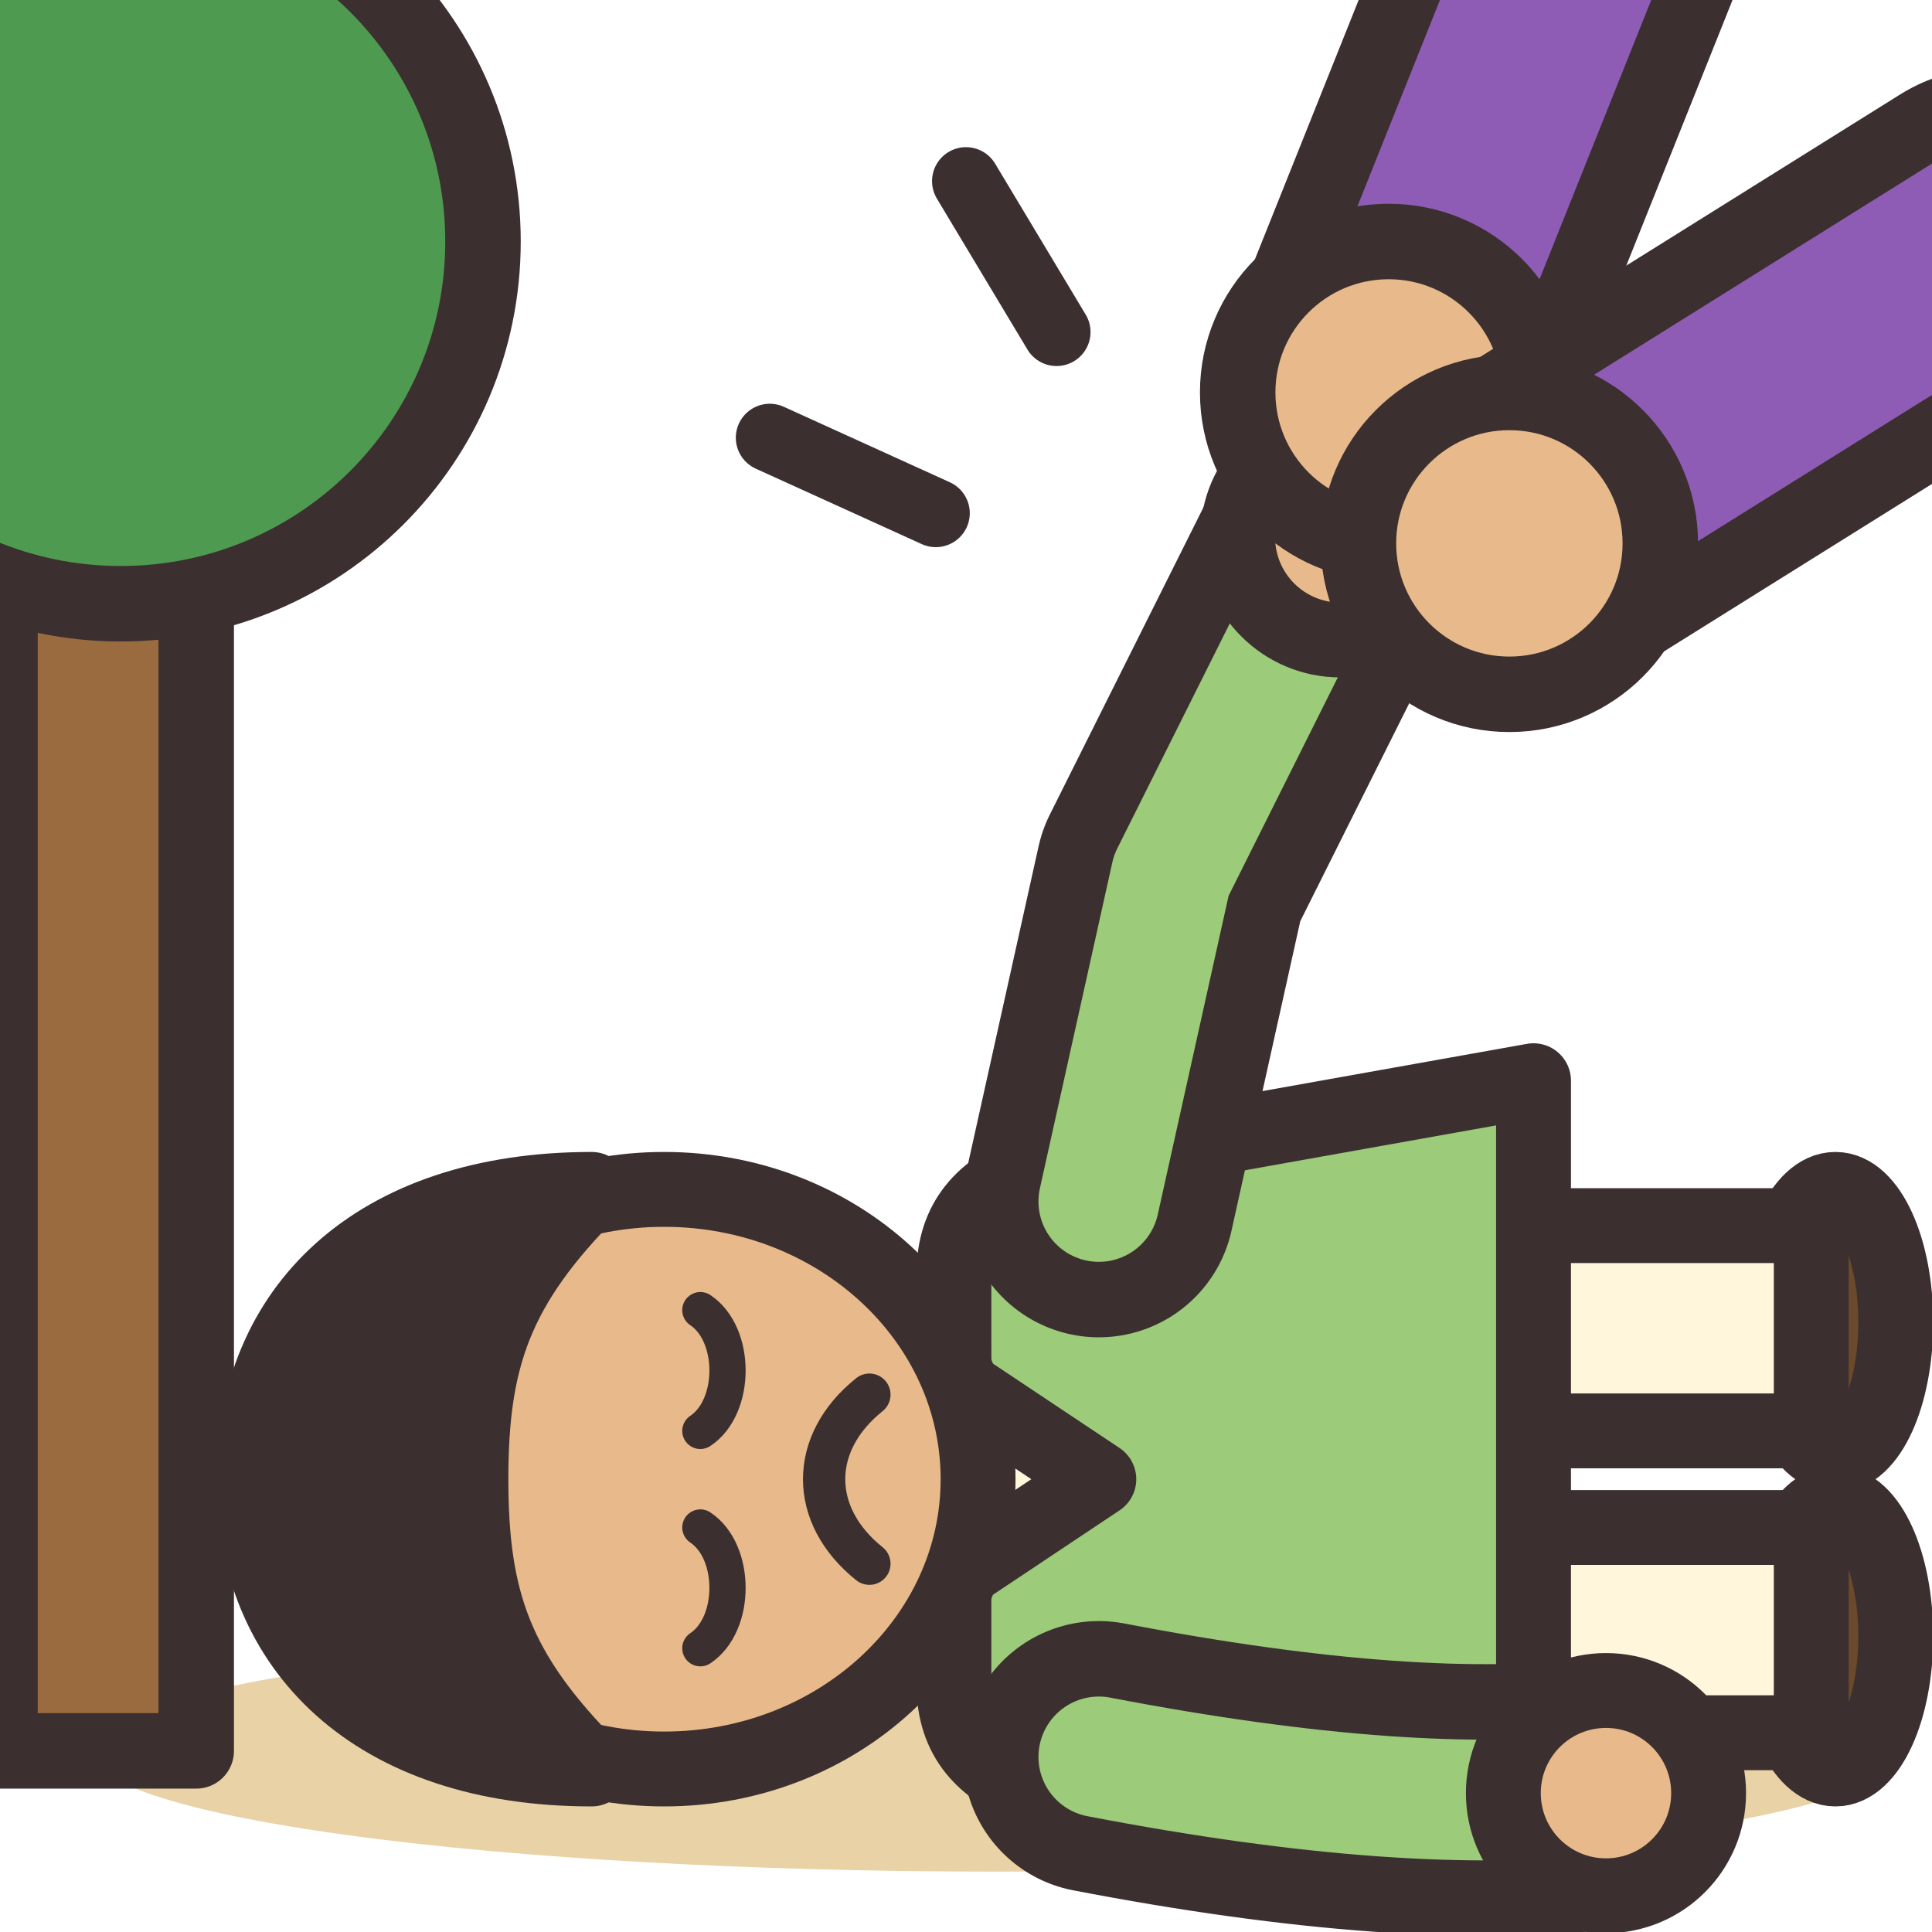
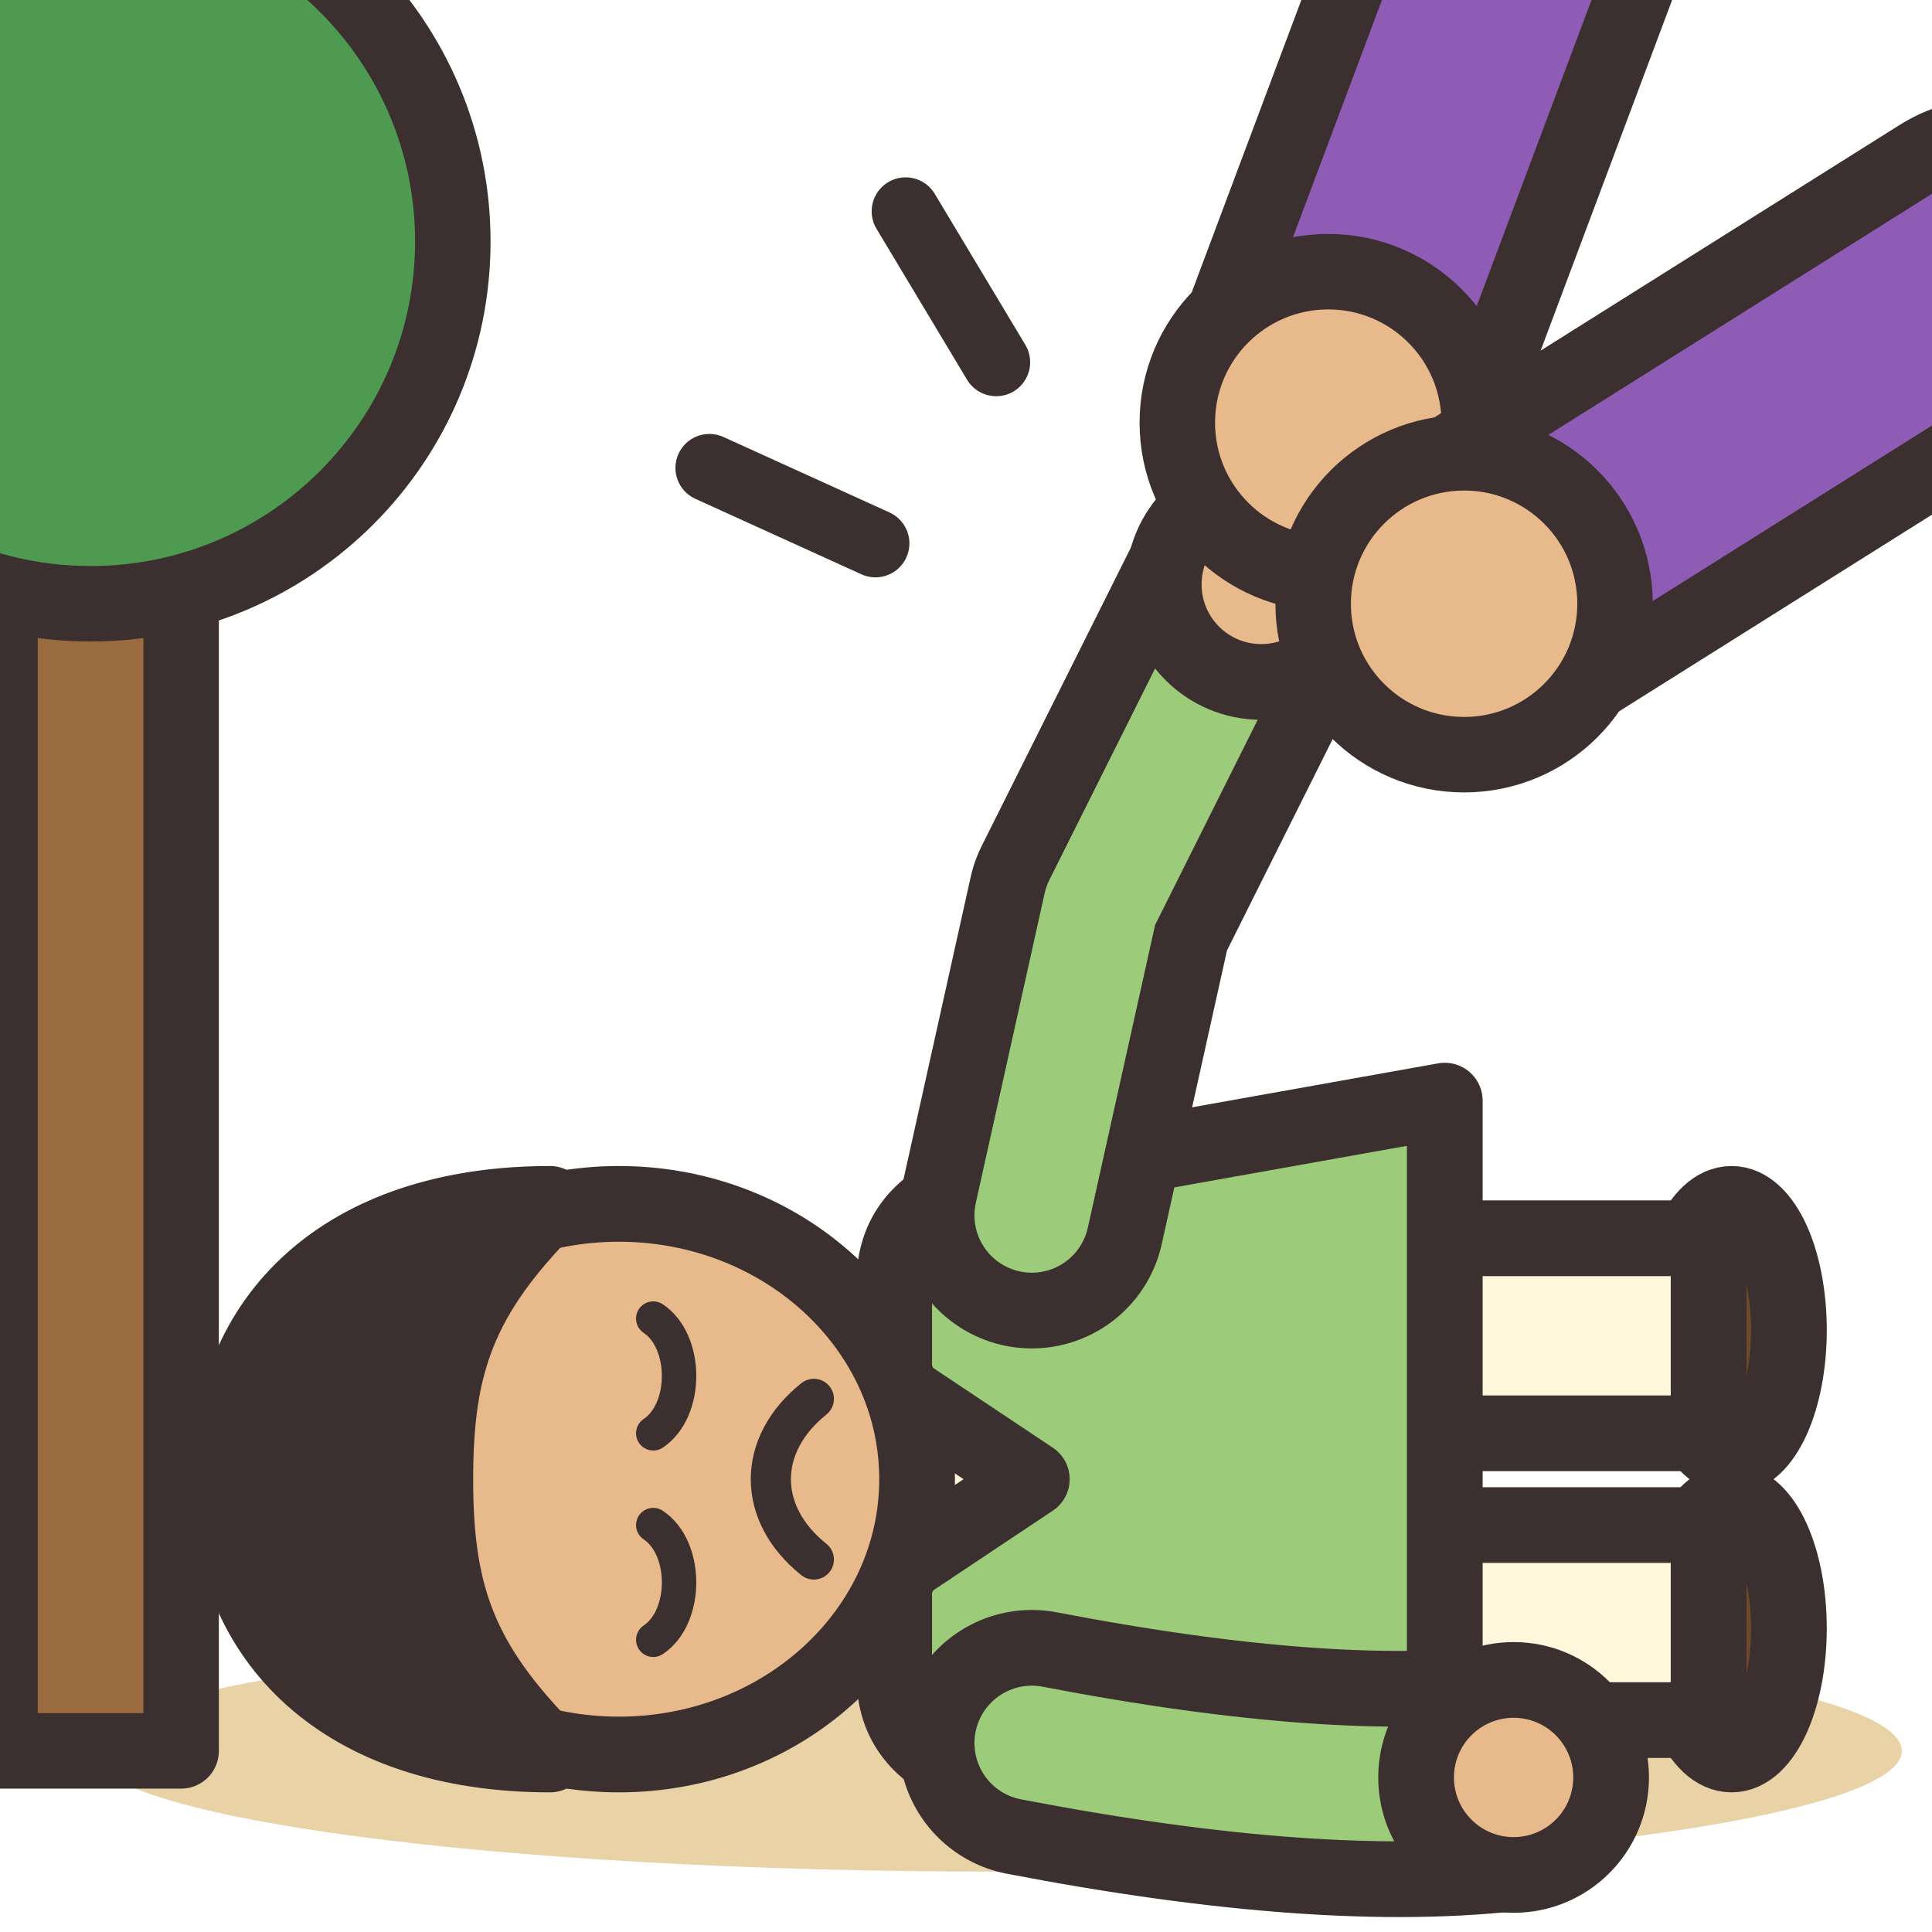
<svg xmlns="http://www.w3.org/2000/svg" viewBox="0 0 128 128">
  <g stroke="#3b2f2f" stroke-width="5" stroke-linejoin="round" stroke-linecap="round">
    <ellipse cx="66" cy="116" rx="60" ry="8" fill="#e8d2a6" stroke="none" />
-     <rect x="0" y="30" width="13" height="86" rx="0" fill="#9a6b3f" />
-     <circle cx="8" cy="16" r="24" fill="#4e9a51" />
+     <rect x="0" y="30" width="12" height="86" rx="0" fill="#9a6b3f" />
+     <circle cx="6" cy="16" r="24" fill="#4e9a51" />
  </g>
-   <g transform="translate(124 98) rotate(-90) scale(0.8)" stroke="#3b2f2f" stroke-width="6.2" stroke-linejoin="round" stroke-linecap="round">
+   <g transform="translate(117 98) rotate(-90) scale(0.76)" stroke="#3b2f2f" stroke-width="6.6" stroke-linejoin="round" stroke-linecap="round">
    <ellipse cx="-13" cy="-3" rx="11" ry="5" fill="#6b4a2b" />
    <ellipse cx="13" cy="-3" rx="11" ry="5" fill="#6b4a2b" />
    <rect x="-21" y="-36" width="17" height="31" rx="0" fill="#fff6dc" />
    <rect x="4" y="-36" width="17" height="31" rx="0" fill="#fff6dc" />
    <path d="M-17 -76C-26 -76 -27 -66 -28 -56L-33 -28H33L28 -56C27 -66 26 -76 17 -76z" fill="#9ccb7a" />
    <path d="M-8 -76l8 12 8-12" fill="#fff6dc" />
    <g transform="translate(0 -100) rotate(0)">
      <ellipse cx="0" cy="0" rx="24" ry="26" fill="#e8b98a" />
      <path d="M-24 -6c0-18 10-28 24-28s24 10 24 28c-8-8-14-10-24-10s-16 2-24 10z" fill="#3b2f2f" />
      <path d="M-14 3c2 3 8 3 10 0M4 3c2 3 8 3 10 0" fill="none" stroke-width="3" />
      <path d="M-7 17c4-5 10-5 14 0" fill="none" stroke-width="3.5" />
    </g>
-     <path d="M-23 -64Q-28 -38 -26 -22" fill="none" stroke-width="22.5" />
+     <path d="M-23 -64Q-28 -38 -26 -22" fill="none" stroke-width="23.2" />
    <path d="M-23 -64Q-28 -38 -26 -22" fill="none" stroke-width="10" stroke="#9ccb7a" />
    <circle cx="-26" cy="-22" r="8.5" fill="#e8b98a" />
-     <path d="M23 -64L50 -58L78 -44" fill="none" stroke-width="22.5" />
+     <path d="M23 -64L50 -58L78 -44" fill="none" stroke-width="23.2" />
    <path d="M23 -64L50 -58L78 -44" fill="none" stroke-width="10" stroke="#9ccb7a" />
    <circle cx="78" cy="-44" r="8.5" fill="#e8b98a" />
  </g>
  <g stroke="#3b2f2f" stroke-width="5" stroke-linejoin="round" stroke-linecap="round">
-     <path d="M104 -4L92 26" fill="none" stroke-width="23" />
-     <path d="M104 -4L92 26" fill="none" stroke-width="13" stroke="#8e5bb5" />
-     <circle cx="92" cy="26" r="10" fill="#e8b98a" />
-     <path d="M132 16L100 36" fill="none" stroke-width="23" />
-     <path d="M132 16L100 36" fill="none" stroke-width="13" stroke="#8e5bb5" />
-     <circle cx="100" cy="36" r="10" fill="#e8b98a" />
+     <path d="M100 -4L88 28" fill="none" stroke-width="23" />
+     <path d="M100 -4L88 28" fill="none" stroke-width="13" stroke="#8e5bb5" />
+     <circle cx="88" cy="28" r="10" fill="#e8b98a" />
+     <path d="M132 18L97 40" fill="none" stroke-width="23" />
+     <path d="M132 18L97 40" fill="none" stroke-width="13" stroke="#8e5bb5" />
+     <circle cx="97" cy="40" r="10" fill="#e8b98a" />
  </g>
-   <path d="M70 22l-6-10M62 34l-11-5" fill="none" stroke="#3b2f2f" stroke-width="4.5" stroke-linecap="round" stroke-linejoin="round" />
+   <path d="M66 24l-6-10M58 36l-11-5" fill="none" stroke="#3b2f2f" stroke-width="4.5" stroke-linecap="round" stroke-linejoin="round" />
</svg>
